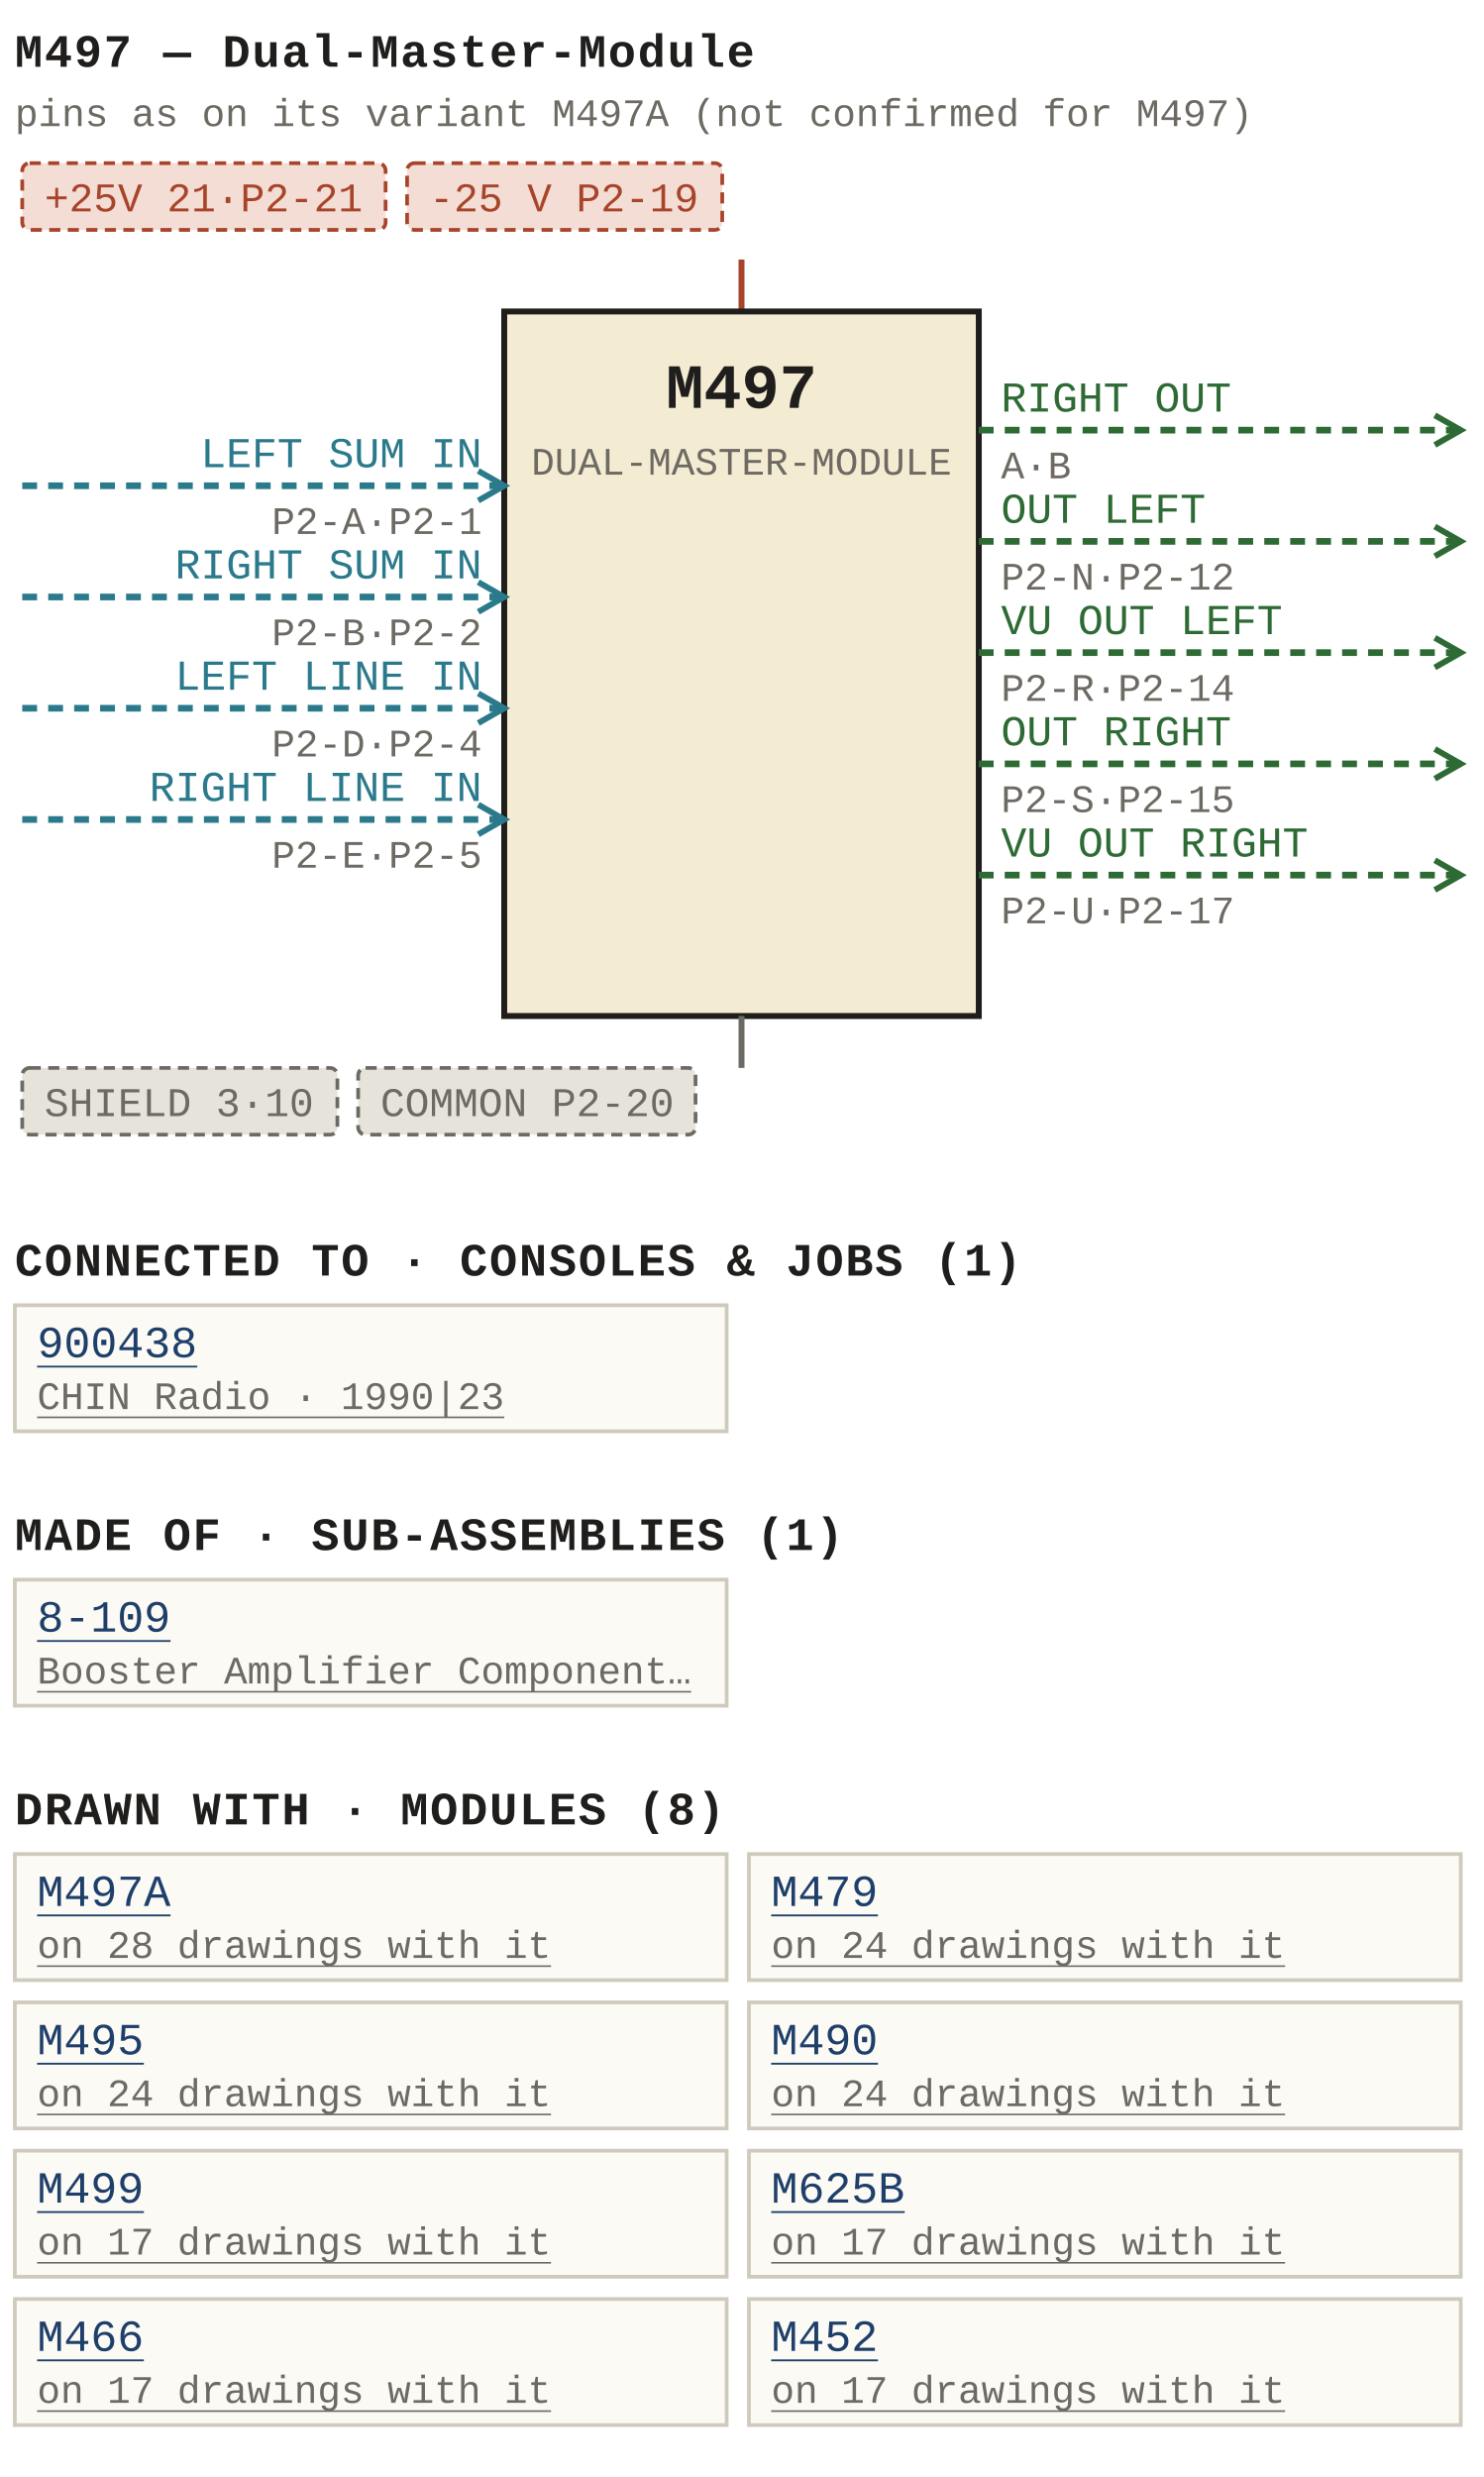
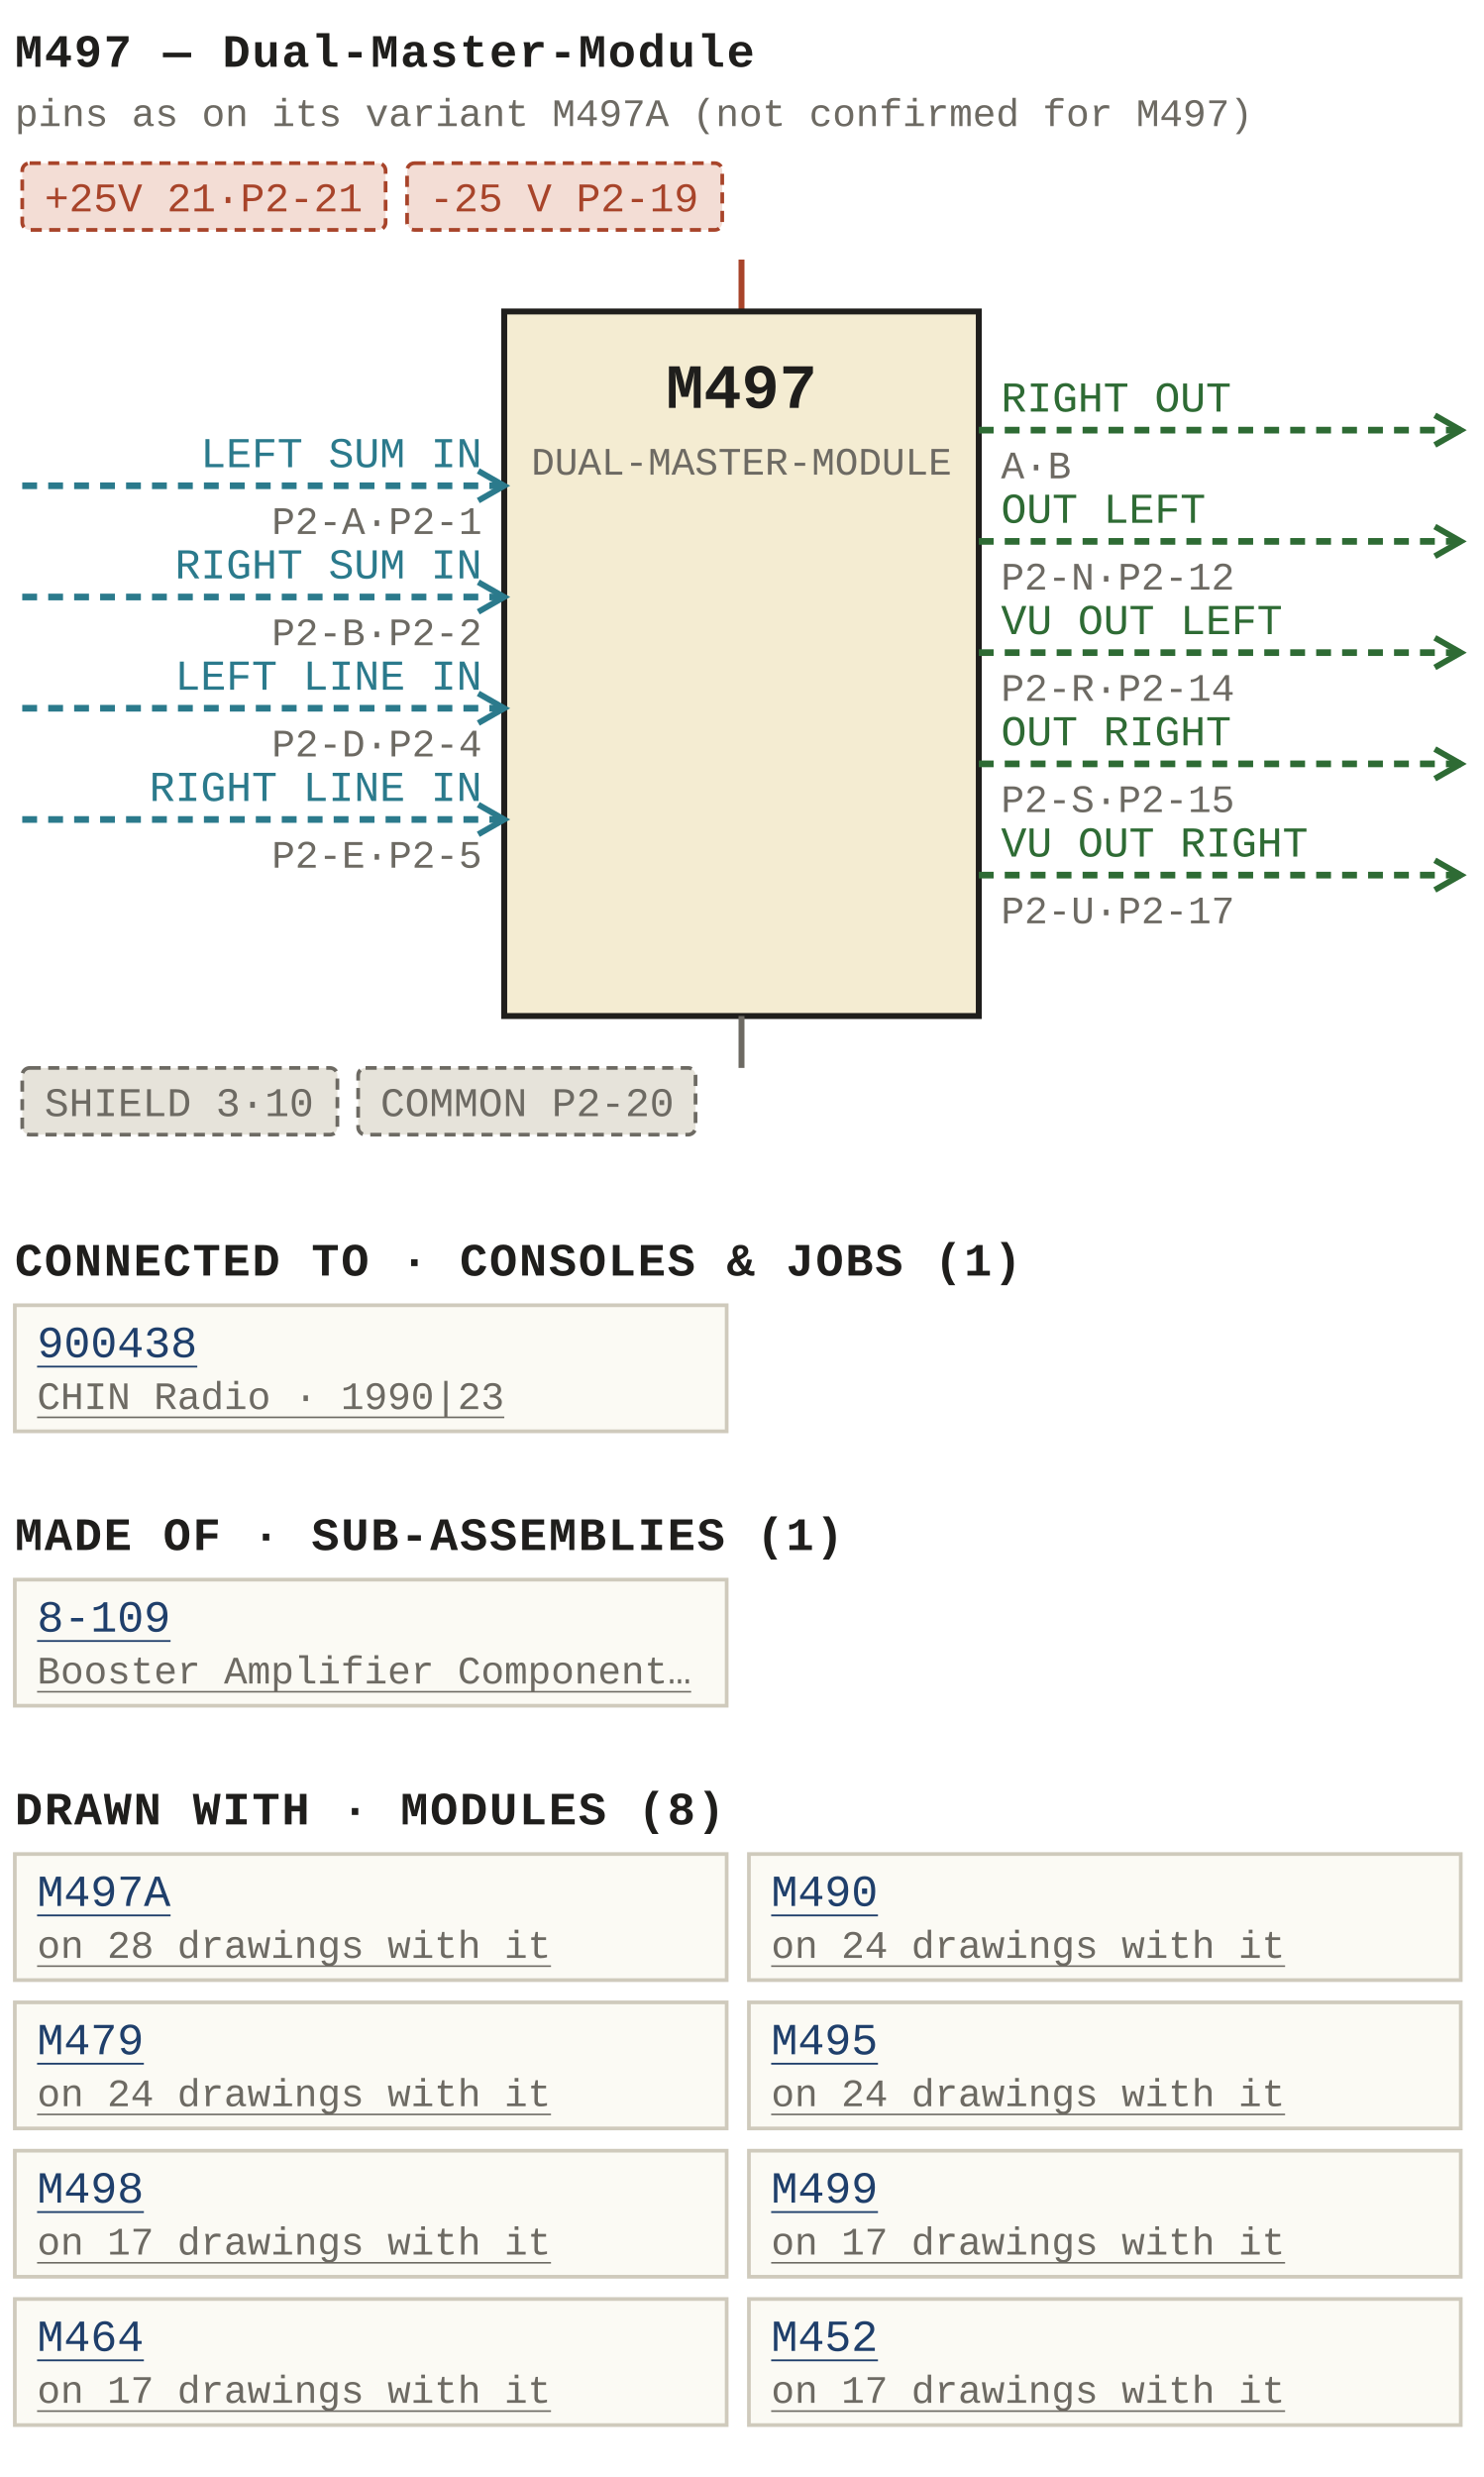
<svg xmlns="http://www.w3.org/2000/svg" class="wp" viewBox="0 0 400 668" width="400" height="668" role="img" aria-label="M497 connections" style="width:100%;max-width:500px;height:auto;background:#fbfaf4">
  <style>.wp text{font-family:"Courier Prime","Courier New",Courier,monospace;fill:#1f1e1c;font-size:12px} .wp .f{fill:#6d6a63;font-size:10.5px} .wp .h{font-size:12.5px;font-weight:700;letter-spacing:.04em} .wp .b{font-size:17px;font-weight:700} .wp a text{fill:#1f3f6b;text-decoration:underline} .wp a:hover rect{fill:#efe9d2}</style>
  <text x="4" y="18" class="h">M497 — Dual-Master-Module</text>
  <text x="4" y="34" class="f">pins as on its variant M497A (not confirmed for M497)</text>
  <rect x="6" y="44" width="98" height="18" rx="2" fill="#f3ddd5" stroke="#a8442a" stroke-dasharray="3 2" />
  <text x="12" y="57" style="font-size:11px;fill:#a8442a">+25V 21·P2-21</text>
  <rect x="109.8" y="44" width="85" height="18" rx="2" fill="#f3ddd5" stroke="#a8442a" stroke-dasharray="3 2" />
  <text x="115.8" y="57" style="font-size:11px;fill:#a8442a">-25 V P2-19</text>
  <line x1="200.0" y1="70" x2="200.0" y2="84" stroke="#a8442a" stroke-width="1.6" />
  <rect x="136" y="84" width="128" height="190" fill="#f4ecd2" stroke="#1f1e1c" stroke-width="1.6" />
  <text x="200.0" y="110" class="b" text-anchor="middle">M497</text>
  <text x="200.0" y="128" class="f" text-anchor="middle">DUAL-MASTER-MODULE</text>
  <line x1="6" y1="131" x2="136" y2="131" stroke="#2b7a8c" stroke-width="1.8" stroke-dasharray="4 3" />
  <path d="M129,127 L136,131 L129,135" fill="none" stroke="#2b7a8c" stroke-width="1.6" />
  <text x="130" y="126" text-anchor="end" style="font-size:11.5px;fill:#2b7a8c">LEFT SUM IN</text>
  <text x="130" y="144" text-anchor="end" class="f">P2-A·P2-1</text>
  <line x1="6" y1="161" x2="136" y2="161" stroke="#2b7a8c" stroke-width="1.8" stroke-dasharray="4 3" />
  <path d="M129,157 L136,161 L129,165" fill="none" stroke="#2b7a8c" stroke-width="1.6" />
  <text x="130" y="156" text-anchor="end" style="font-size:11.5px;fill:#2b7a8c">RIGHT SUM IN</text>
  <text x="130" y="174" text-anchor="end" class="f">P2-B·P2-2</text>
  <line x1="6" y1="191" x2="136" y2="191" stroke="#2b7a8c" stroke-width="1.8" stroke-dasharray="4 3" />
  <path d="M129,187 L136,191 L129,195" fill="none" stroke="#2b7a8c" stroke-width="1.6" />
  <text x="130" y="186" text-anchor="end" style="font-size:11.5px;fill:#2b7a8c">LEFT LINE IN</text>
  <text x="130" y="204" text-anchor="end" class="f">P2-D·P2-4</text>
  <line x1="6" y1="221" x2="136" y2="221" stroke="#2b7a8c" stroke-width="1.8" stroke-dasharray="4 3" />
  <path d="M129,217 L136,221 L129,225" fill="none" stroke="#2b7a8c" stroke-width="1.6" />
  <text x="130" y="216" text-anchor="end" style="font-size:11.5px;fill:#2b7a8c">RIGHT LINE IN</text>
  <text x="130" y="234" text-anchor="end" class="f">P2-E·P2-5</text>
  <line x1="264" y1="116" x2="394" y2="116" stroke="#2e6b34" stroke-width="1.8" stroke-dasharray="4 3" />
  <path d="M387,112 L394,116 L387,120" fill="none" stroke="#2e6b34" stroke-width="1.6" />
  <text x="270" y="111" text-anchor="start" style="font-size:11.5px;fill:#2e6b34">RIGHT OUT</text>
  <text x="270" y="129" text-anchor="start" class="f">A·B</text>
  <line x1="264" y1="146" x2="394" y2="146" stroke="#2e6b34" stroke-width="1.8" stroke-dasharray="4 3" />
  <path d="M387,142 L394,146 L387,150" fill="none" stroke="#2e6b34" stroke-width="1.6" />
  <text x="270" y="141" text-anchor="start" style="font-size:11.5px;fill:#2e6b34">OUT LEFT</text>
  <text x="270" y="159" text-anchor="start" class="f">P2-N·P2-12</text>
  <line x1="264" y1="176" x2="394" y2="176" stroke="#2e6b34" stroke-width="1.8" stroke-dasharray="4 3" />
  <path d="M387,172 L394,176 L387,180" fill="none" stroke="#2e6b34" stroke-width="1.6" />
  <text x="270" y="171" text-anchor="start" style="font-size:11.5px;fill:#2e6b34">VU OUT LEFT</text>
  <text x="270" y="189" text-anchor="start" class="f">P2-R·P2-14</text>
  <line x1="264" y1="206" x2="394" y2="206" stroke="#2e6b34" stroke-width="1.8" stroke-dasharray="4 3" />
  <path d="M387,202 L394,206 L387,210" fill="none" stroke="#2e6b34" stroke-width="1.6" />
  <text x="270" y="201" text-anchor="start" style="font-size:11.5px;fill:#2e6b34">OUT RIGHT</text>
  <text x="270" y="219" text-anchor="start" class="f">P2-S·P2-15</text>
  <line x1="264" y1="236" x2="394" y2="236" stroke="#2e6b34" stroke-width="1.8" stroke-dasharray="4 3" />
  <path d="M387,232 L394,236 L387,240" fill="none" stroke="#2e6b34" stroke-width="1.6" />
  <text x="270" y="231" text-anchor="start" style="font-size:11.5px;fill:#2e6b34">VU OUT RIGHT</text>
  <text x="270" y="249" text-anchor="start" class="f">P2-U·P2-17</text>
  <line x1="200.0" y1="274" x2="200.0" y2="288" stroke="#6d6a63" stroke-width="1.6" />
  <rect x="6" y="288" width="85" height="18" rx="2" fill="#e6e3da" stroke="#6d6a63" stroke-dasharray="3 2" />
  <text x="12" y="301" style="font-size:11px;fill:#6d6a63">SHIELD 3·10</text>
  <rect x="96.6" y="288" width="91" height="18" rx="2" fill="#e6e3da" stroke="#6d6a63" stroke-dasharray="3 2" />
  <text x="102.6" y="301" style="font-size:11px;fill:#6d6a63">COMMON P2-20</text>
  <text x="4" y="344" class="h">CONNECTED TO · CONSOLES &amp; JOBS (1)</text>
  <a href="../../PAGES/Job-900438.html">
    <rect x="4" y="352" width="192" height="34" fill="#fbfaf4" stroke="#cfcabc" />
    <text x="10" y="366">900438</text>
    <text x="10" y="380" class="f">CHIN Radio · 1990|23</text>
  </a>
  <text x="4" y="418" class="h">MADE OF · SUB-ASSEMBLIES (1)</text>
  <a href="../../PAGES/Register-Sub-assemblies-n-nnn.html#8-109">
    <rect x="4" y="426" width="192" height="34" fill="#fbfaf4" stroke="#cfcabc" />
    <text x="10" y="440">8-109</text>
    <text x="10" y="454" class="f">Booster Amplifier Component…</text>
  </a>
  <text x="4" y="492" class="h">DRAWN WITH · MODULES (8)</text>
  <a href="../../PAGES/M497A.html">
    <rect x="4" y="500" width="192" height="34" fill="#fbfaf4" stroke="#cfcabc" />
    <text x="10" y="514">M497A</text>
    <text x="10" y="528" class="f">on 28 drawings with it</text>
  </a>
-   <a href="../../PAGES/M479.html">
+   <a href="../../PAGES/M490.html">
    <rect x="202" y="500" width="192" height="34" fill="#fbfaf4" stroke="#cfcabc" />
-     <text x="208" y="514">M479</text>
+     <text x="208" y="514">M490</text>
    <text x="208" y="528" class="f">on 24 drawings with it</text>
  </a>
-   <a href="../../PAGES/M495.html">
+   <a href="../../PAGES/M479.html">
    <rect x="4" y="540" width="192" height="34" fill="#fbfaf4" stroke="#cfcabc" />
-     <text x="10" y="554">M495</text>
+     <text x="10" y="554">M479</text>
    <text x="10" y="568" class="f">on 24 drawings with it</text>
  </a>
-   <a href="../../PAGES/M490.html">
+   <a href="../../PAGES/M495.html">
    <rect x="202" y="540" width="192" height="34" fill="#fbfaf4" stroke="#cfcabc" />
-     <text x="208" y="554">M490</text>
+     <text x="208" y="554">M495</text>
    <text x="208" y="568" class="f">on 24 drawings with it</text>
  </a>
-   <a href="../../PAGES/M499.html">
+   <a href="../../PAGES/M498.html">
    <rect x="4" y="580" width="192" height="34" fill="#fbfaf4" stroke="#cfcabc" />
-     <text x="10" y="594">M499</text>
+     <text x="10" y="594">M498</text>
    <text x="10" y="608" class="f">on 17 drawings with it</text>
  </a>
-   <a href="../../PAGES/M625B.html">
+   <a href="../../PAGES/M499.html">
    <rect x="202" y="580" width="192" height="34" fill="#fbfaf4" stroke="#cfcabc" />
-     <text x="208" y="594">M625B</text>
+     <text x="208" y="594">M499</text>
    <text x="208" y="608" class="f">on 17 drawings with it</text>
  </a>
-   <a href="../../PAGES/M466.html">
+   <a href="../../PAGES/M464.html">
    <rect x="4" y="620" width="192" height="34" fill="#fbfaf4" stroke="#cfcabc" />
-     <text x="10" y="634">M466</text>
+     <text x="10" y="634">M464</text>
    <text x="10" y="648" class="f">on 17 drawings with it</text>
  </a>
  <a href="../../PAGES/M452.html">
    <rect x="202" y="620" width="192" height="34" fill="#fbfaf4" stroke="#cfcabc" />
    <text x="208" y="634">M452</text>
    <text x="208" y="648" class="f">on 17 drawings with it</text>
  </a>
</svg>
